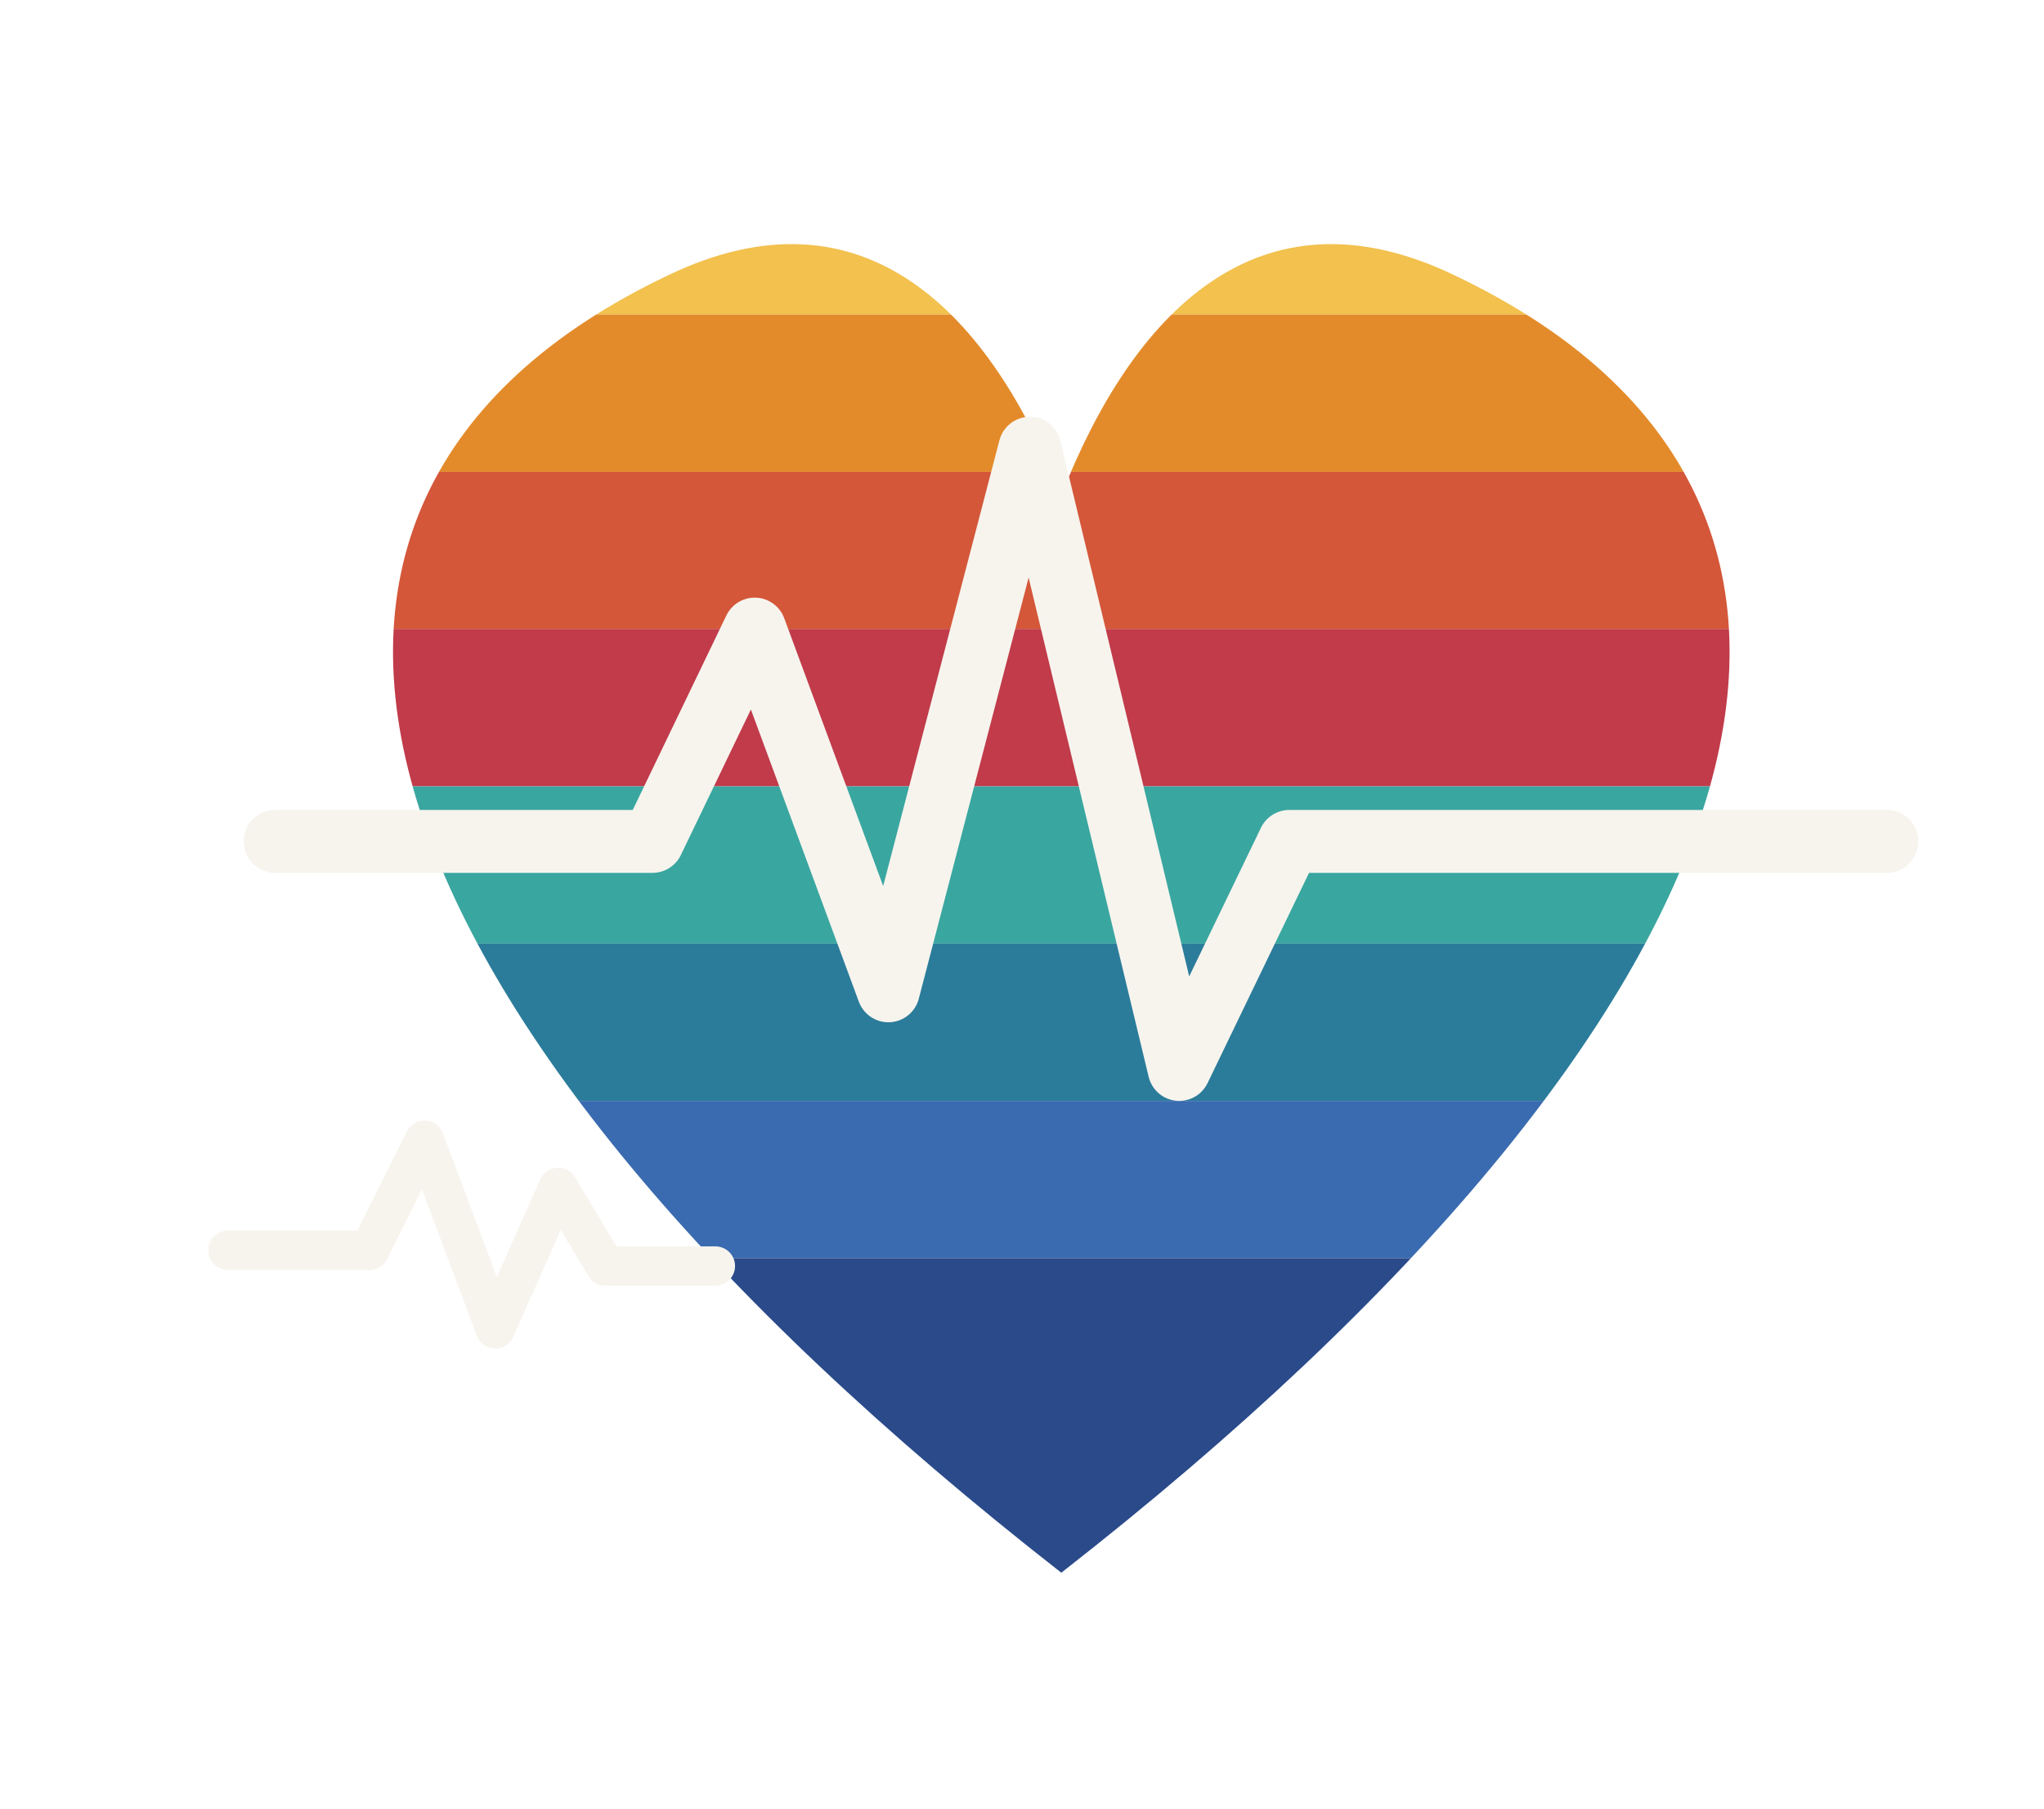
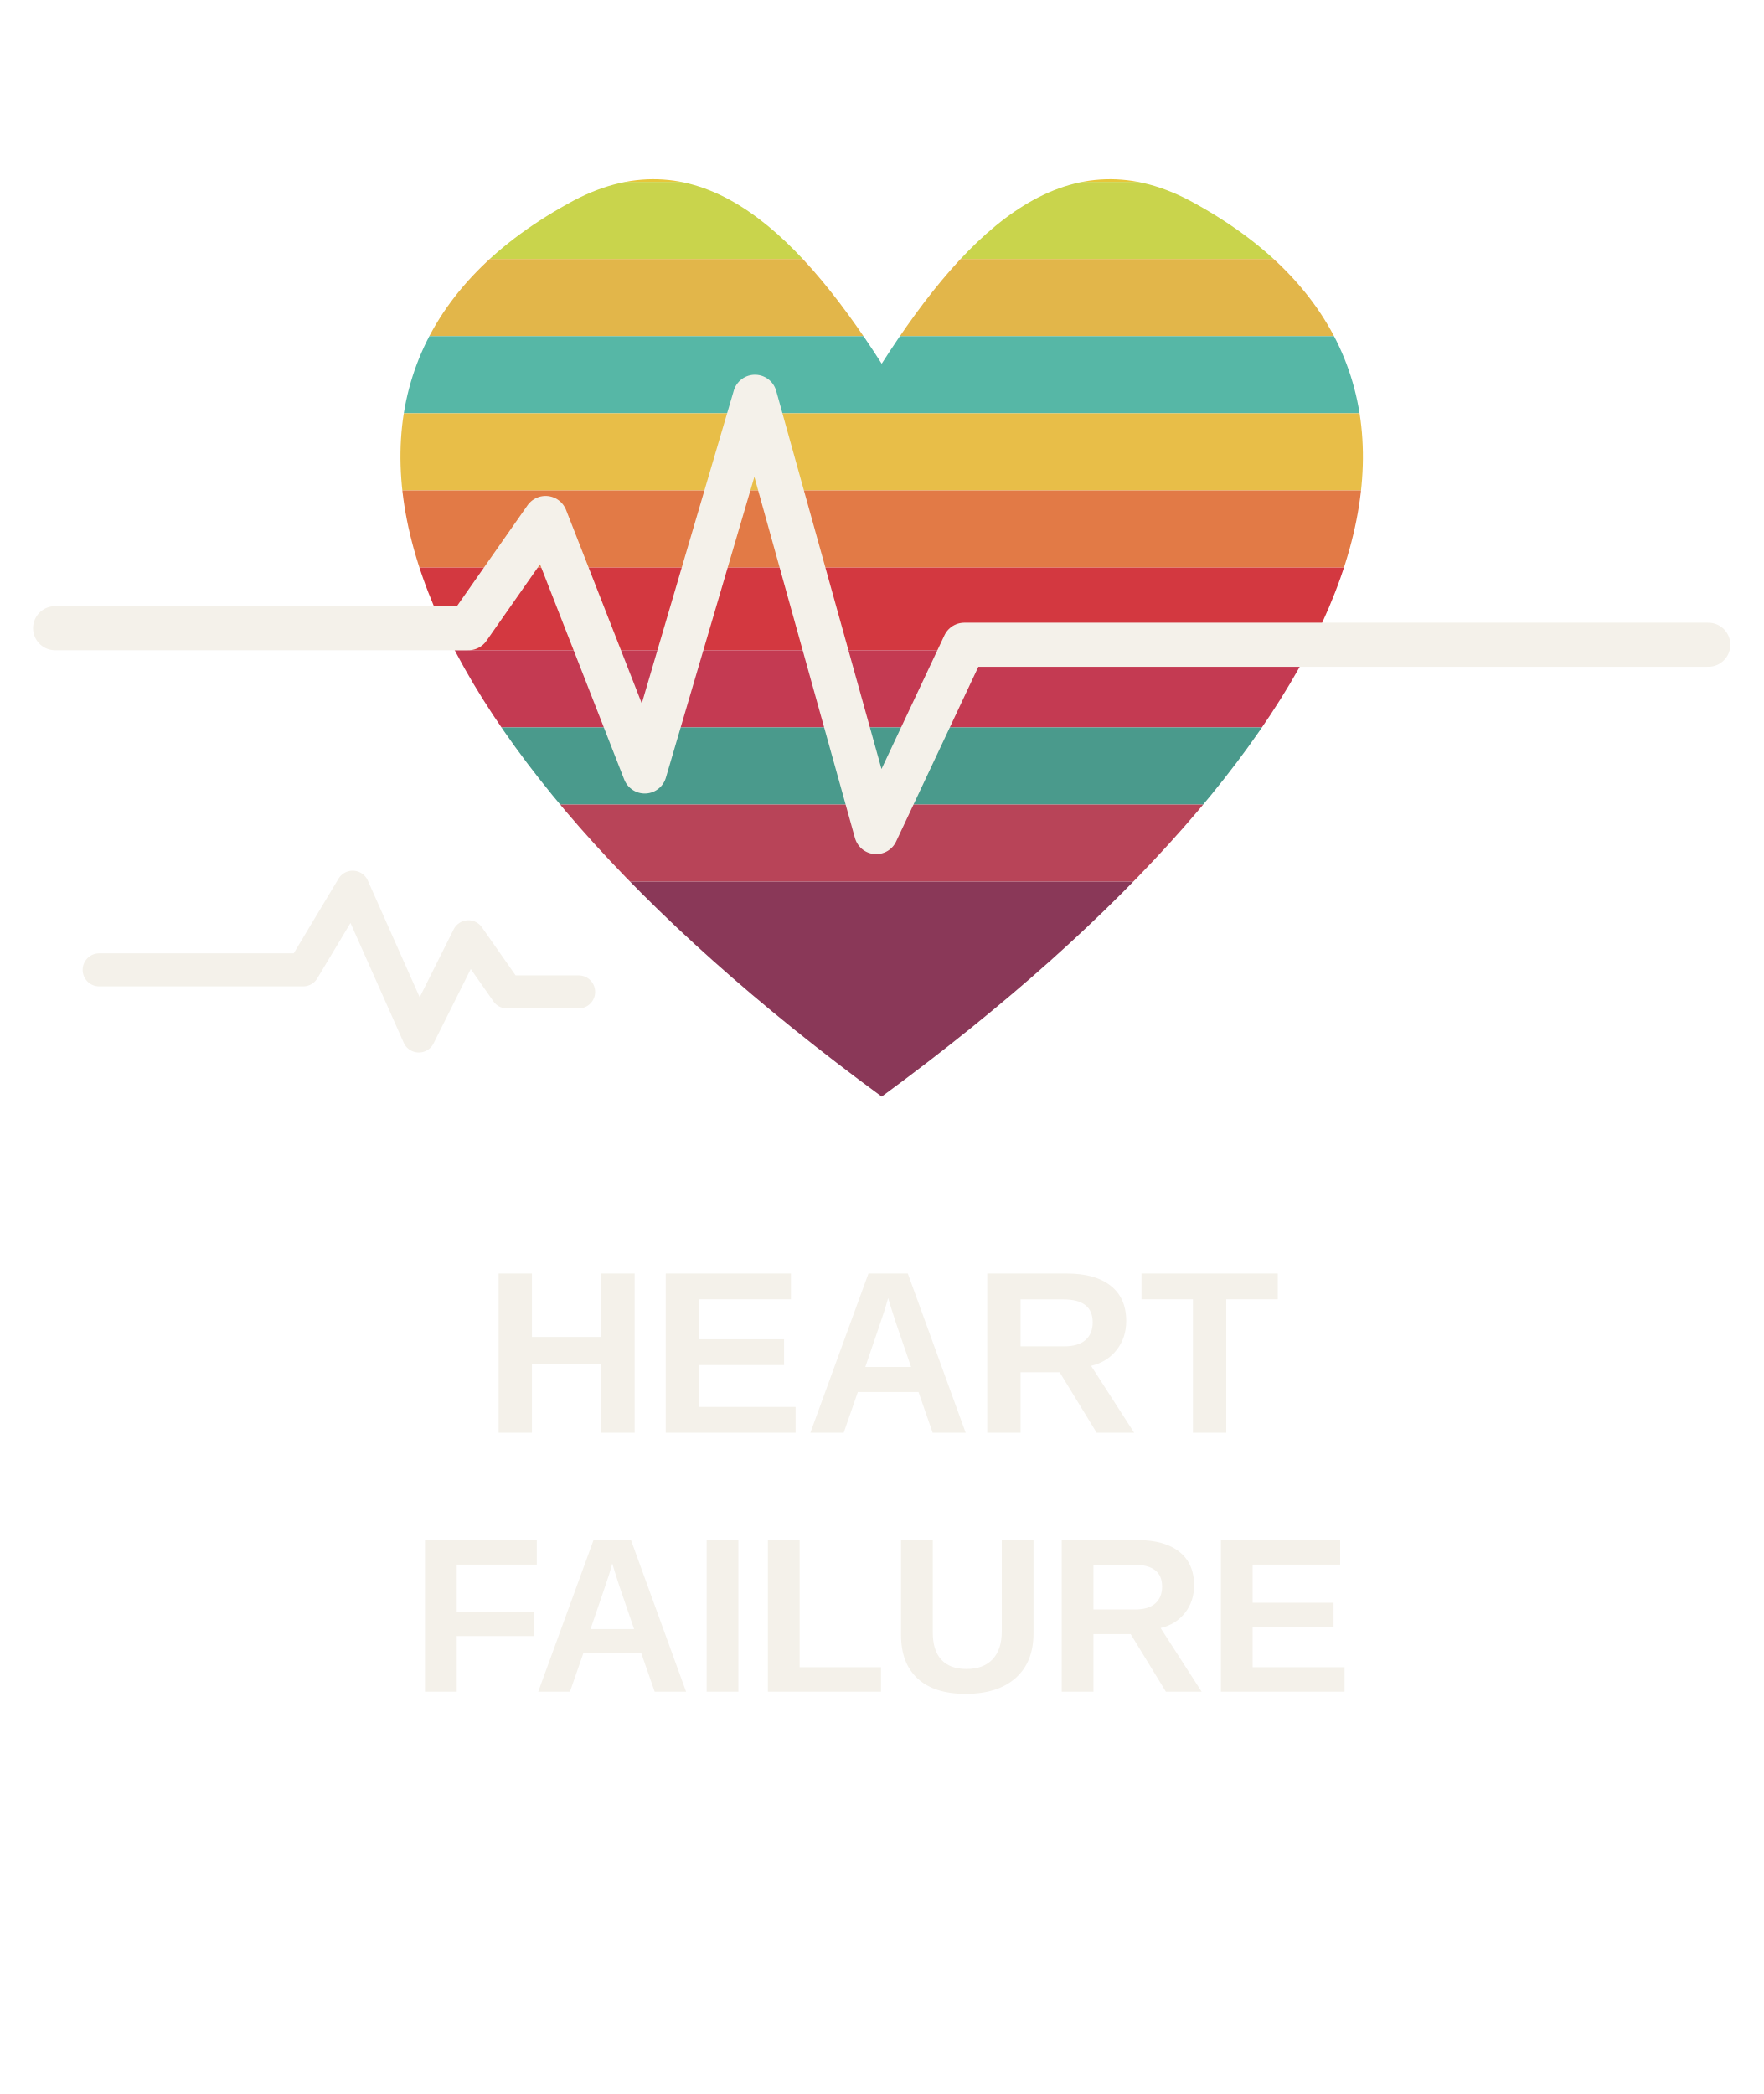
- <svg xmlns="http://www.w3.org/2000/svg" viewBox="0 0 520 460">
+ <svg xmlns="http://www.w3.org/2000/svg" viewBox="0 0 640 760">
  <defs>
-     <clipPath id="hf">
-       <path d="M270 400C88 258 48 128 170 70c50-24 82 10 100 56 18-46 50-80 100-56 122 58 82 188-100 330z" />
+     <clipPath id="hfClip">
+       <path d="M320 398C140 266 94 136 206 74c46-26 82 8 114 58 32-50 68-84 114-58 112 62 66 192-114 324z" />
    </clipPath>
  </defs>
-   <g clip-path="url(#hf)">
-     <rect x="40" y="40" width="440" height="40" fill="#F2C14E" />
-     <rect x="40" y="80" width="440" height="40" fill="#E38B2A" />
-     <rect x="40" y="120" width="440" height="40" fill="#D4573A" />
-     <rect x="40" y="160" width="440" height="40" fill="#C13B4A" />
-     <rect x="40" y="200" width="440" height="40" fill="#3AA6A0" />
-     <rect x="40" y="240" width="440" height="40" fill="#2B7C9A" />
-     <rect x="40" y="280" width="440" height="40" fill="#3A6BB0" />
-     <rect x="40" y="320" width="440" height="80" fill="#2A4A8A" />
+   <g clip-path="url(#hfClip)">
+     <rect x="70" y="36" width="500" height="30" fill="#E8C63A" />
+     <rect x="70" y="66" width="500" height="28" fill="#C9D44C" />
+     <rect x="70" y="94" width="500" height="28" fill="#E2B64A" />
+     <rect x="70" y="122" width="500" height="28" fill="#56B7A6" />
+     <rect x="70" y="150" width="500" height="28" fill="#E8BE48" />
+     <rect x="70" y="178" width="500" height="28" fill="#E27A46" />
+     <rect x="70" y="206" width="500" height="30" fill="#D33840" />
+     <rect x="70" y="236" width="500" height="28" fill="#C43A52" />
+     <rect x="70" y="264" width="500" height="28" fill="#4A9A8C" />
+     <rect x="70" y="292" width="500" height="28" fill="#B84458" />
+     <rect x="70" y="320" width="500" height="90" fill="#8A3858" />
  </g>
-   <path fill="none" stroke="#F7F4EE" stroke-width="16" stroke-linecap="round" stroke-linejoin="round" d="M70 214h96l26-54 34 92 36-138 38 158 28-58h152" />
-   <path fill="none" stroke="#F7F4EE" stroke-width="10" stroke-linecap="round" stroke-linejoin="round" d="M58 318h36l14-28 18 48 16-36 12 20h28" />
+   <path fill="none" stroke="#F4F1EA" stroke-width="16" stroke-linecap="round" stroke-linejoin="round" d="M20 228 H170 l28-40 36 92 40-136 44 158 32-68 H620" />
+   <path fill="none" stroke="#F4F1EA" stroke-width="12" stroke-linecap="round" stroke-linejoin="round" d="M36 352 H110 l18-30 24 54 18-36 14 20 H210" />
+   <text x="320" y="520" text-anchor="middle" font-family="Arial Black, Arial, sans-serif" font-size="84" font-weight="900" fill="#F4F1EA">HEART</text>
+   <text x="320" y="614" text-anchor="middle" font-family="Arial Black, Arial, sans-serif" font-size="80" font-weight="900" fill="#F4F1EA">FAILURE</text>
</svg>
